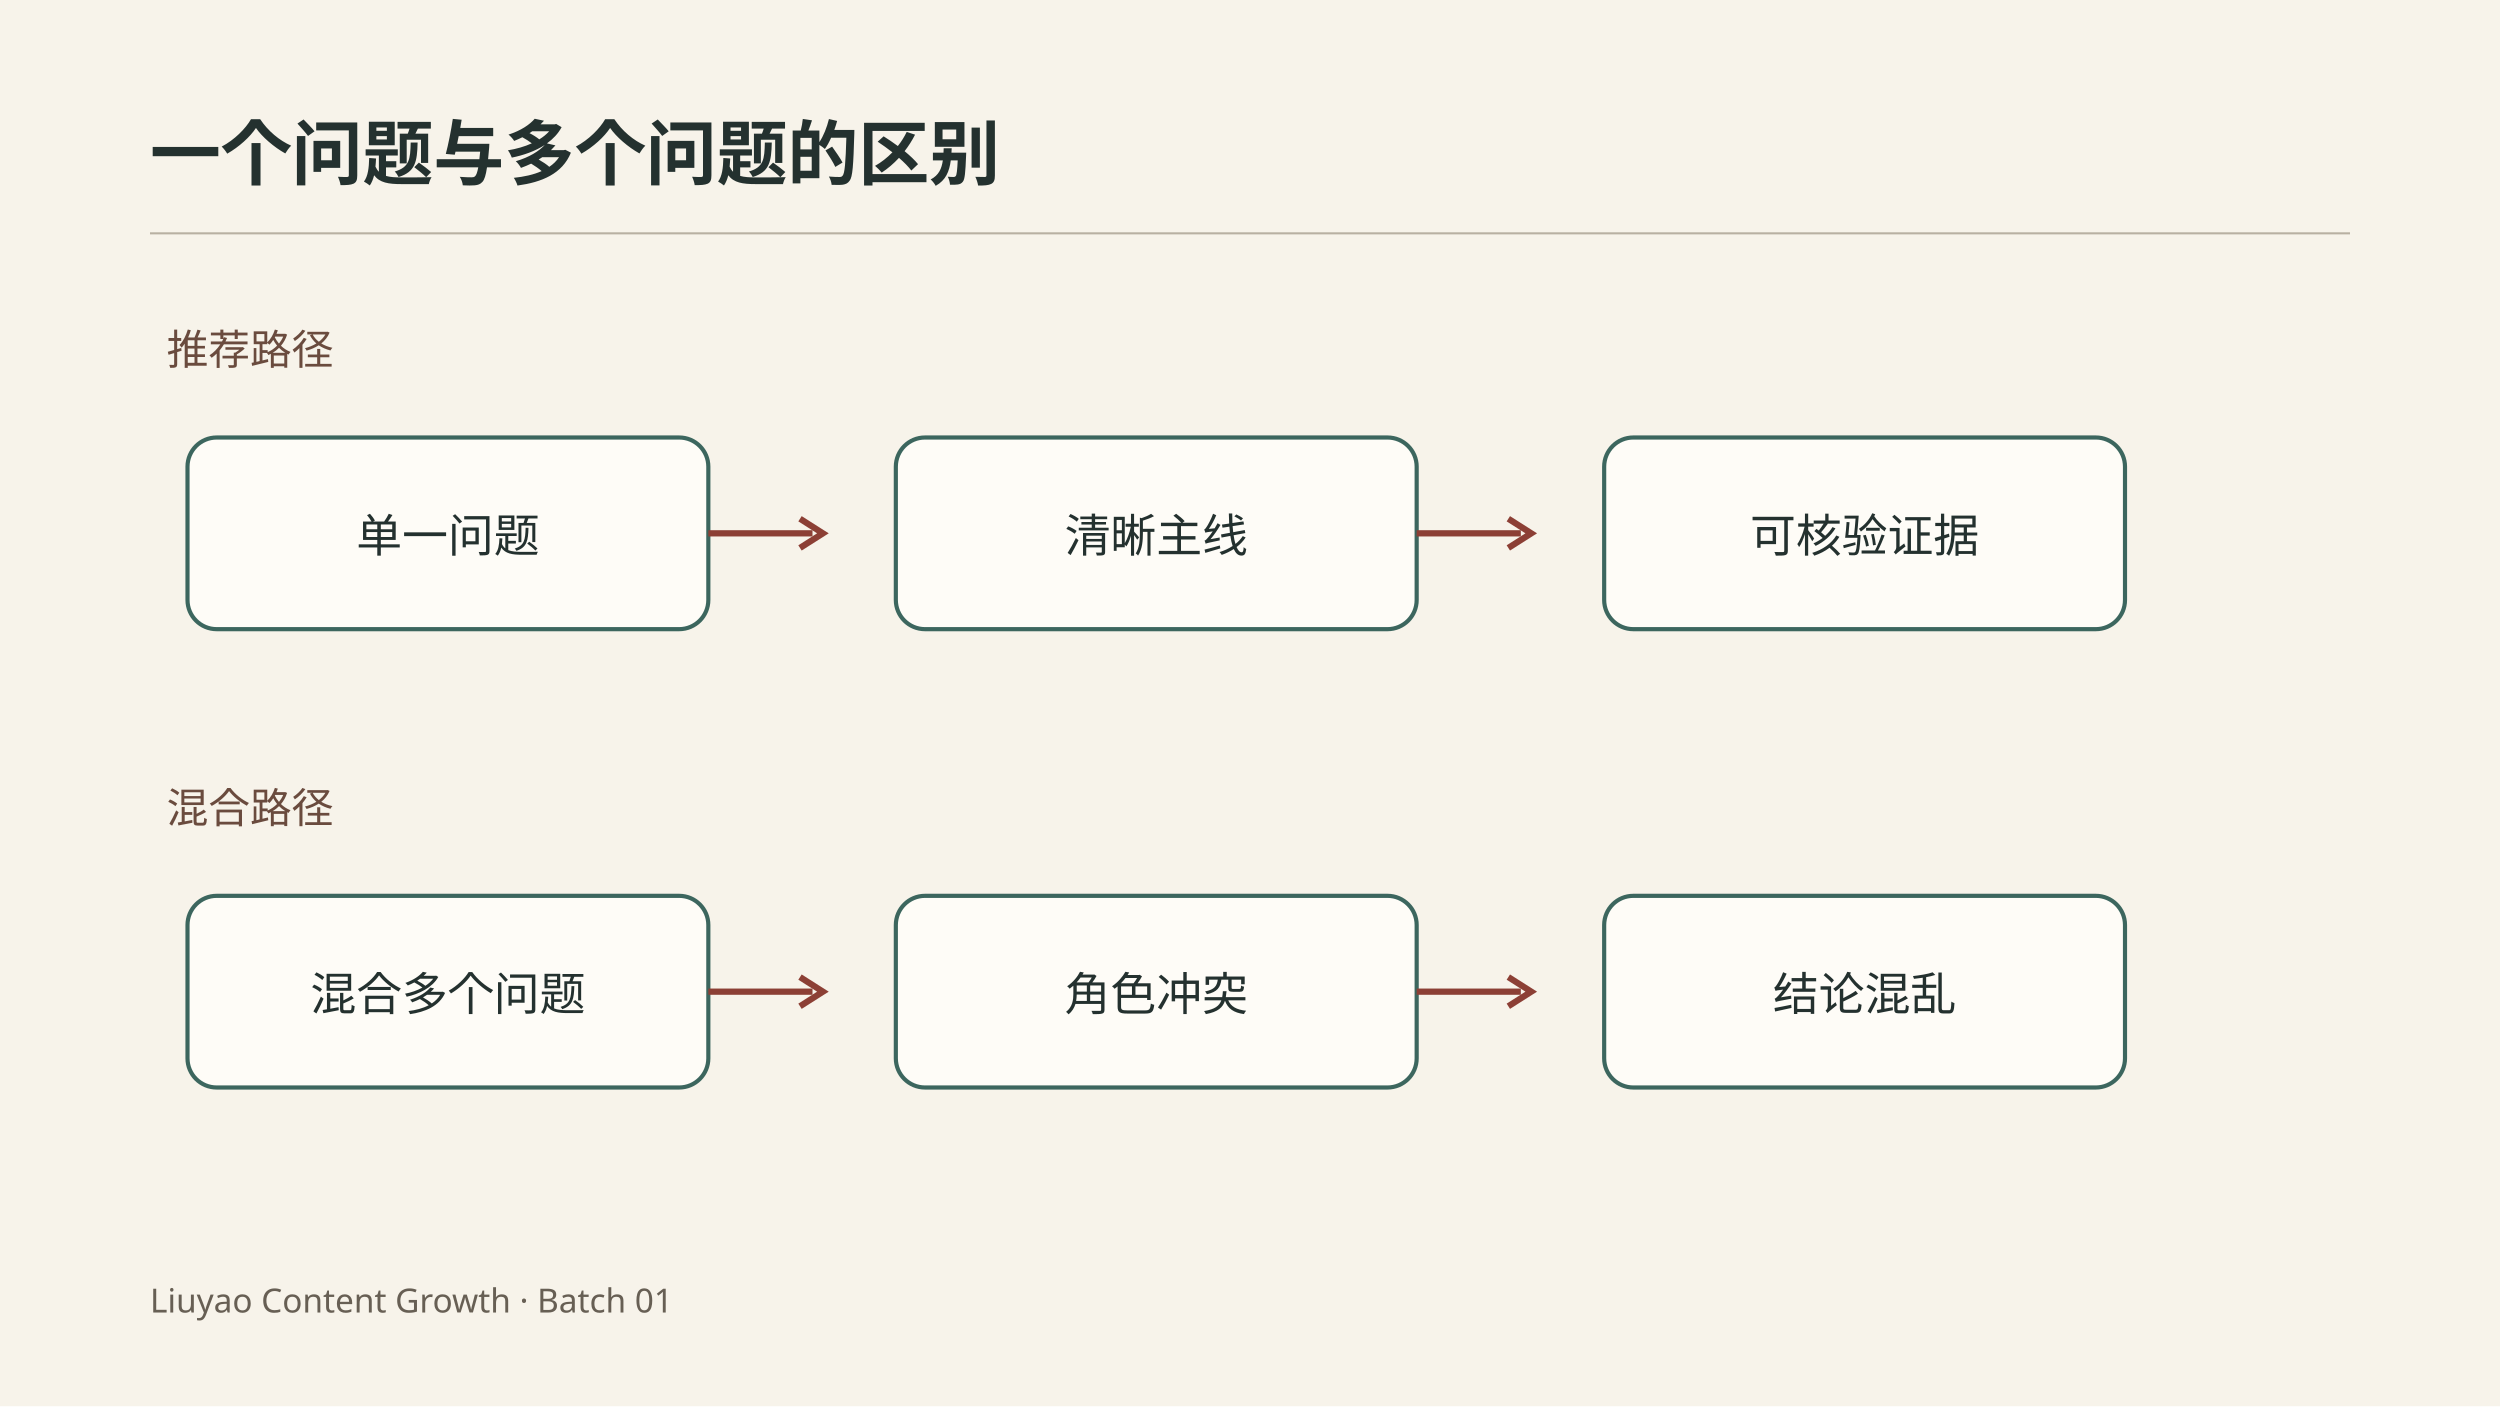
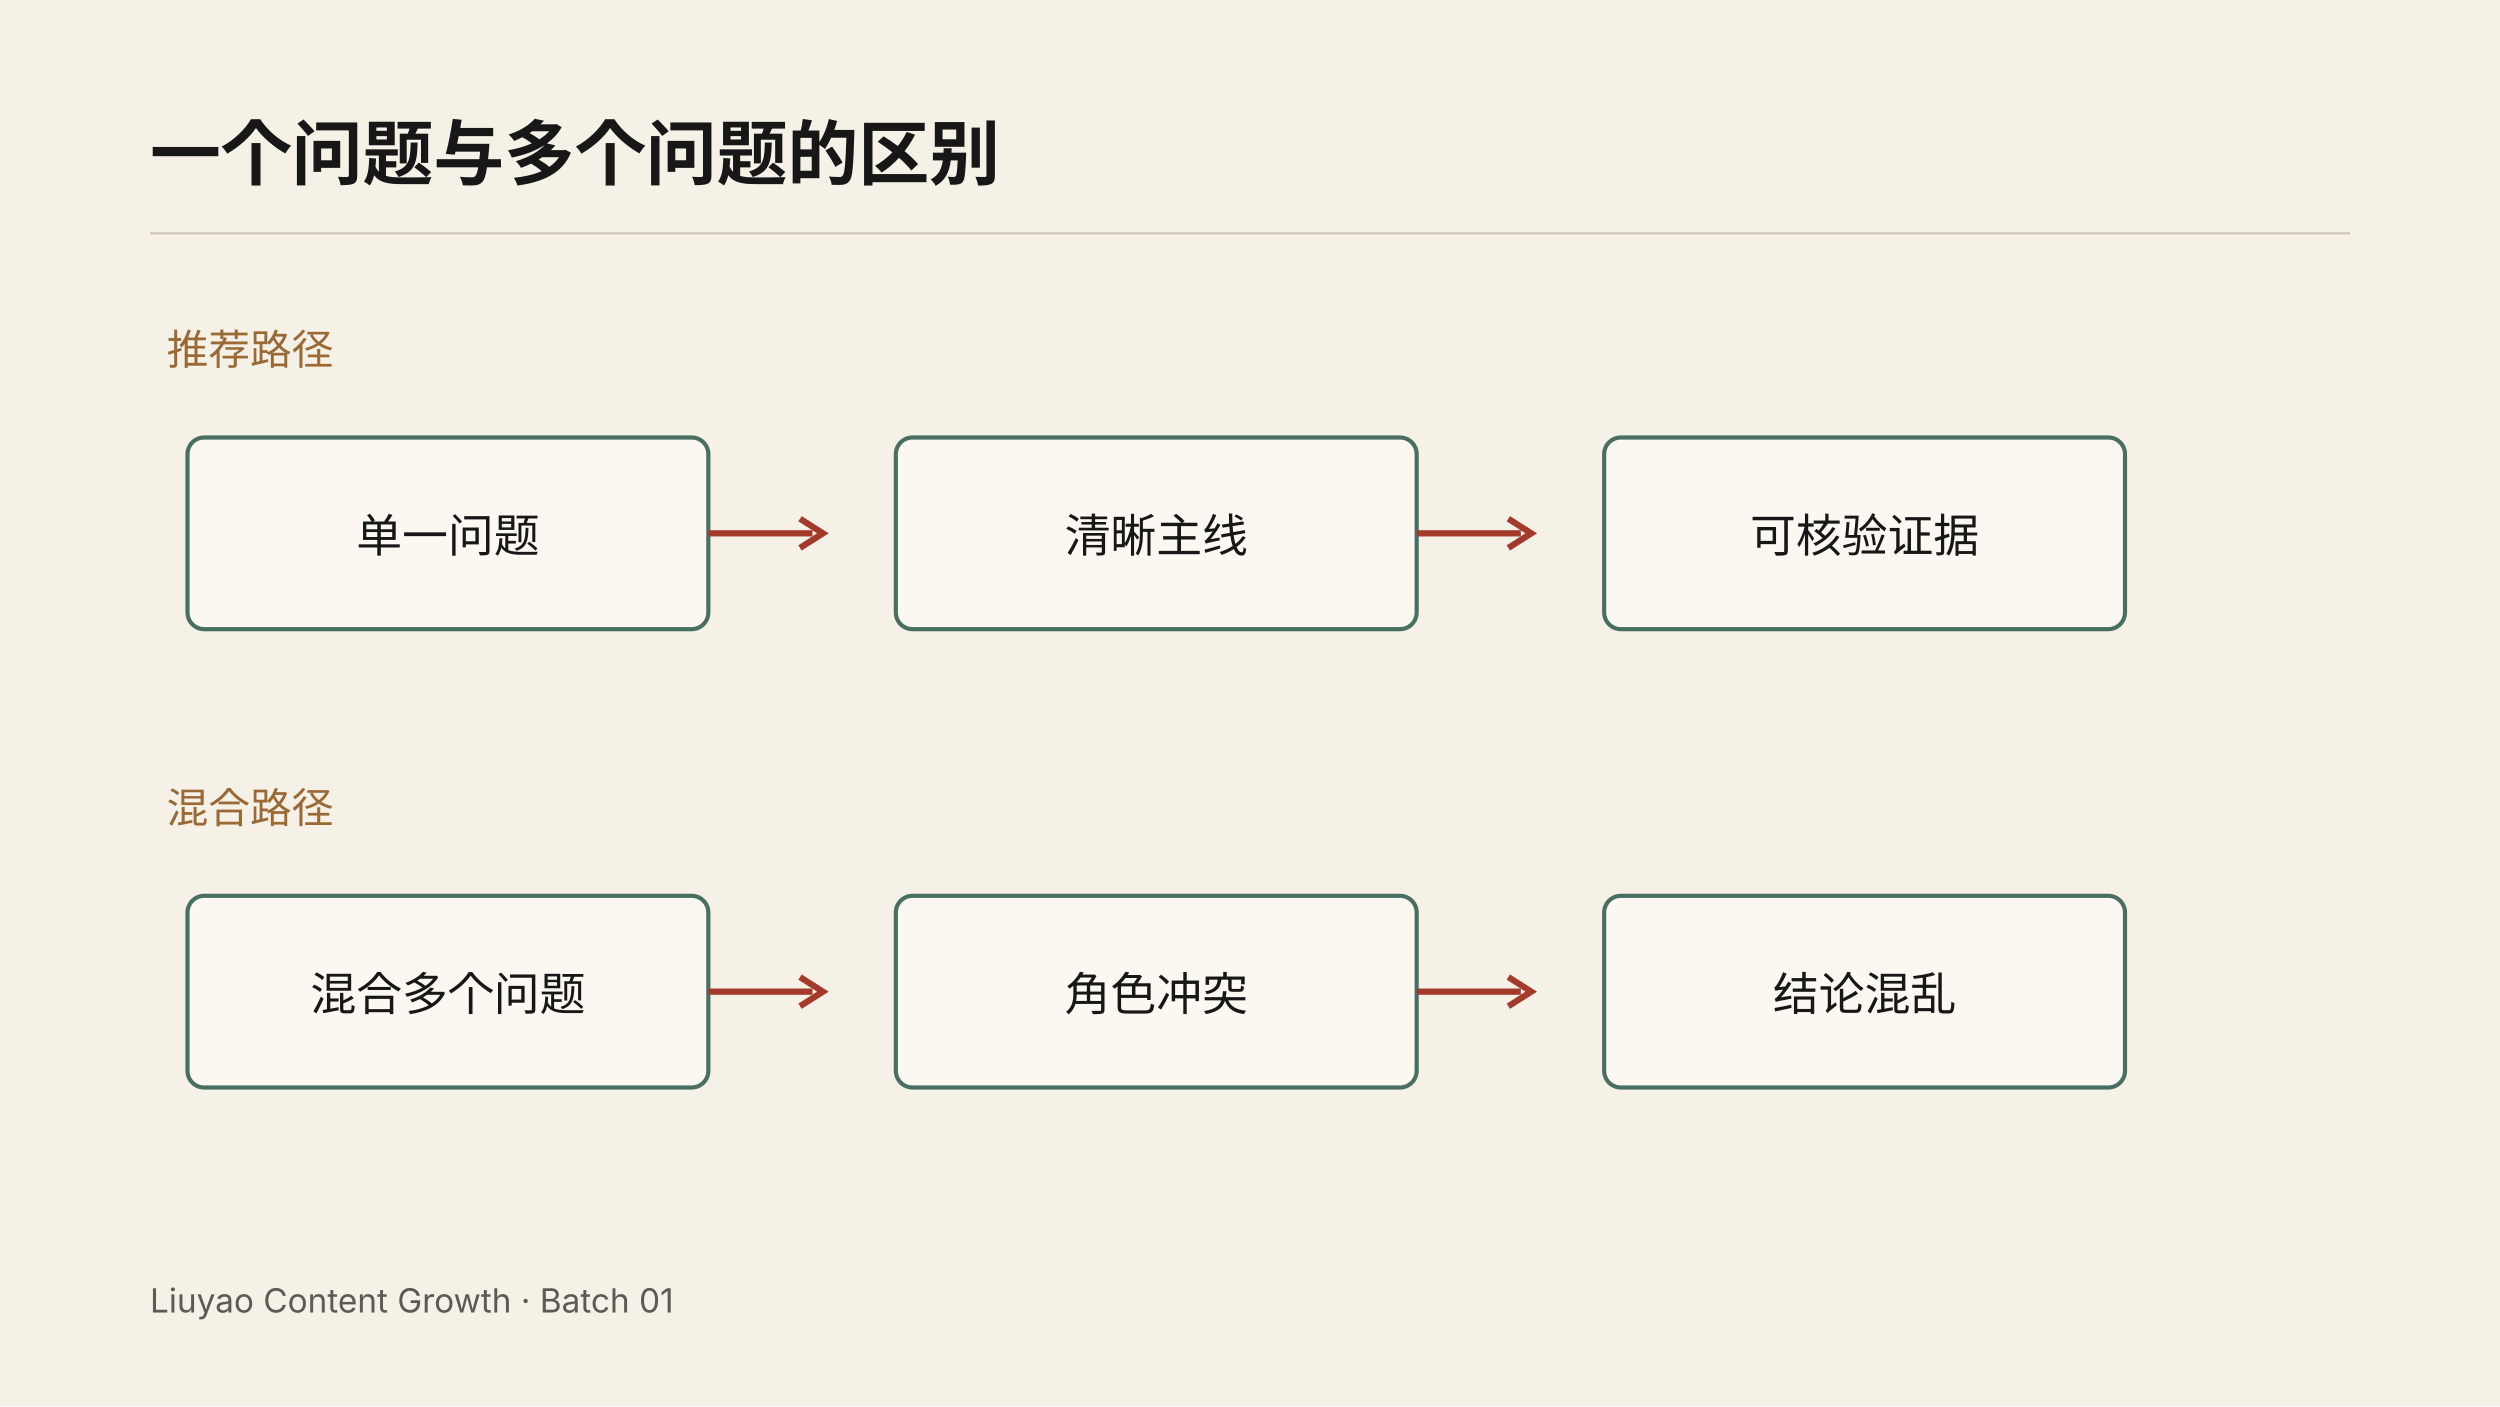
- <svg xmlns="http://www.w3.org/2000/svg" viewBox="0 0 1200 675" role="img" aria-labelledby="title desc">
-   <rect width="1200" height="675" fill="#F7F3EA" />
-   <text x="72" y="86" font-size="34" font-weight="700" fill="#24312F" font-family="system-ui, sans-serif">一个问题与多个问题的区别</text>
-   <line x1="72" y1="112" x2="1128" y2="112" stroke="#B8B0A2" stroke-width="1" />
-   <text x="80" y="175" font-size="20" fill="#6A4B3E" font-family="system-ui, sans-serif">推荐路径</text>
-   <rect x="90" y="210" rx="14" width="250" height="92" fill="#FEFCF7" stroke="#3C665E" stroke-width="2" />
-   <text x="215" y="265" text-anchor="middle" font-size="22" fill="#24312F" font-family="system-ui, sans-serif">单一问题</text>
-   <path d="M 340 256 H 390" stroke="#8C3F35" stroke-width="3" fill="none" />
-   <path d="M 384 249 L 395 256 L 384 263" fill="none" stroke="#8C3F35" stroke-width="3" />
-   <rect x="430" y="210" rx="14" width="250" height="92" fill="#FEFCF7" stroke="#3C665E" stroke-width="2" />
-   <text x="555" y="265" text-anchor="middle" font-size="22" fill="#24312F" font-family="system-ui, sans-serif">清晰主线</text>
-   <path d="M 680 256 H 730" stroke="#8C3F35" stroke-width="3" fill="none" />
-   <path d="M 724 249 L 735 256 L 724 263" fill="none" stroke="#8C3F35" stroke-width="3" />
-   <rect x="770" y="210" rx="14" width="250" height="92" fill="#FEFCF7" stroke="#3C665E" stroke-width="2" />
-   <text x="895" y="265" text-anchor="middle" font-size="22" fill="#24312F" font-family="system-ui, sans-serif">可核验证据</text>
-   <text x="80" y="395" font-size="20" fill="#6A4B3E" font-family="system-ui, sans-serif">混合路径</text>
-   <rect x="90" y="430" rx="14" width="250" height="92" fill="#FEFCF7" stroke="#3C665E" stroke-width="2" />
-   <text x="215" y="485" text-anchor="middle" font-size="22" fill="#24312F" font-family="system-ui, sans-serif">混合多个问题</text>
-   <path d="M 340 476 H 390" stroke="#8C3F35" stroke-width="3" fill="none" />
-   <path d="M 384 469 L 395 476 L 384 483" fill="none" stroke="#8C3F35" stroke-width="3" />
-   <rect x="430" y="430" rx="14" width="250" height="92" fill="#FEFCF7" stroke="#3C665E" stroke-width="2" />
-   <text x="555" y="485" text-anchor="middle" font-size="22" fill="#24312F" font-family="system-ui, sans-serif">角色冲突</text>
-   <path d="M 680 476 H 730" stroke="#8C3F35" stroke-width="3" fill="none" />
-   <path d="M 724 469 L 735 476 L 724 483" fill="none" stroke="#8C3F35" stroke-width="3" />
-   <rect x="770" y="430" rx="14" width="250" height="92" fill="#FEFCF7" stroke="#3C665E" stroke-width="2" />
-   <text x="895" y="485" text-anchor="middle" font-size="22" fill="#24312F" font-family="system-ui, sans-serif">结论混乱</text>
-   <text x="72" y="630" font-size="16" fill="#675F54" font-family="system-ui, sans-serif">Liuyao Content Growth · Batch 01</text>
+ <svg xmlns="http://www.w3.org/2000/svg" data-visual-system="LIUYAO_VISUAL_SYSTEM_V1" data-style="modern-eastern-analytical" data-canonicalization="content-growth-visual-style-v1" viewBox="0 0 1200 675" role="img" aria-labelledby="title desc">
+   <rect width="1200" height="675" fill="#F6F1E7" />
+   <text x="72" y="86" font-size="34" font-weight="700" fill="#171717" font-family="system-ui, -apple-system, BlinkMacSystemFont, Segoe UI, sans-serif">一个问题与多个问题的区别</text>
+   <line x1="72" y1="112" x2="1128" y2="112" stroke="#CFC5B6" stroke-width="1" />
+   <text x="80" y="175" font-size="20" fill="#9A6A36" font-family="system-ui, -apple-system, BlinkMacSystemFont, Segoe UI, sans-serif">推荐路径</text>
+   <rect x="90" y="210" rx="8" width="250" height="92" fill="#FBF8F1" stroke="#496F63" stroke-width="2" />
+   <text x="215" y="265" text-anchor="middle" font-size="22" fill="#171717" font-family="system-ui, -apple-system, BlinkMacSystemFont, Segoe UI, sans-serif">单一问题</text>
+   <path d="M 340 256 H 390" stroke="#A33A2B" stroke-width="3" fill="none" />
+   <path d="M 384 249 L 395 256 L 384 263" fill="none" stroke="#A33A2B" stroke-width="3" />
+   <rect x="430" y="210" rx="8" width="250" height="92" fill="#FBF8F1" stroke="#496F63" stroke-width="2" />
+   <text x="555" y="265" text-anchor="middle" font-size="22" fill="#171717" font-family="system-ui, -apple-system, BlinkMacSystemFont, Segoe UI, sans-serif">清晰主线</text>
+   <path d="M 680 256 H 730" stroke="#A33A2B" stroke-width="3" fill="none" />
+   <path d="M 724 249 L 735 256 L 724 263" fill="none" stroke="#A33A2B" stroke-width="3" />
+   <rect x="770" y="210" rx="8" width="250" height="92" fill="#FBF8F1" stroke="#496F63" stroke-width="2" />
+   <text x="895" y="265" text-anchor="middle" font-size="22" fill="#171717" font-family="system-ui, -apple-system, BlinkMacSystemFont, Segoe UI, sans-serif">可核验证据</text>
+   <text x="80" y="395" font-size="20" fill="#9A6A36" font-family="system-ui, -apple-system, BlinkMacSystemFont, Segoe UI, sans-serif">混合路径</text>
+   <rect x="90" y="430" rx="8" width="250" height="92" fill="#FBF8F1" stroke="#496F63" stroke-width="2" />
+   <text x="215" y="485" text-anchor="middle" font-size="22" fill="#171717" font-family="system-ui, -apple-system, BlinkMacSystemFont, Segoe UI, sans-serif">混合多个问题</text>
+   <path d="M 340 476 H 390" stroke="#A33A2B" stroke-width="3" fill="none" />
+   <path d="M 384 469 L 395 476 L 384 483" fill="none" stroke="#A33A2B" stroke-width="3" />
+   <rect x="430" y="430" rx="8" width="250" height="92" fill="#FBF8F1" stroke="#496F63" stroke-width="2" />
+   <text x="555" y="485" text-anchor="middle" font-size="22" fill="#171717" font-family="system-ui, -apple-system, BlinkMacSystemFont, Segoe UI, sans-serif">角色冲突</text>
+   <path d="M 680 476 H 730" stroke="#A33A2B" stroke-width="3" fill="none" />
+   <path d="M 724 469 L 735 476 L 724 483" fill="none" stroke="#A33A2B" stroke-width="3" />
+   <rect x="770" y="430" rx="8" width="250" height="92" fill="#FBF8F1" stroke="#496F63" stroke-width="2" />
+   <text x="895" y="485" text-anchor="middle" font-size="22" fill="#171717" font-family="system-ui, -apple-system, BlinkMacSystemFont, Segoe UI, sans-serif">结论混乱</text>
+   <text x="72" y="630" font-size="16" fill="#5D5A54" font-family="system-ui, -apple-system, BlinkMacSystemFont, Segoe UI, sans-serif">Liuyao Content Growth · Batch 01</text>
</svg>
